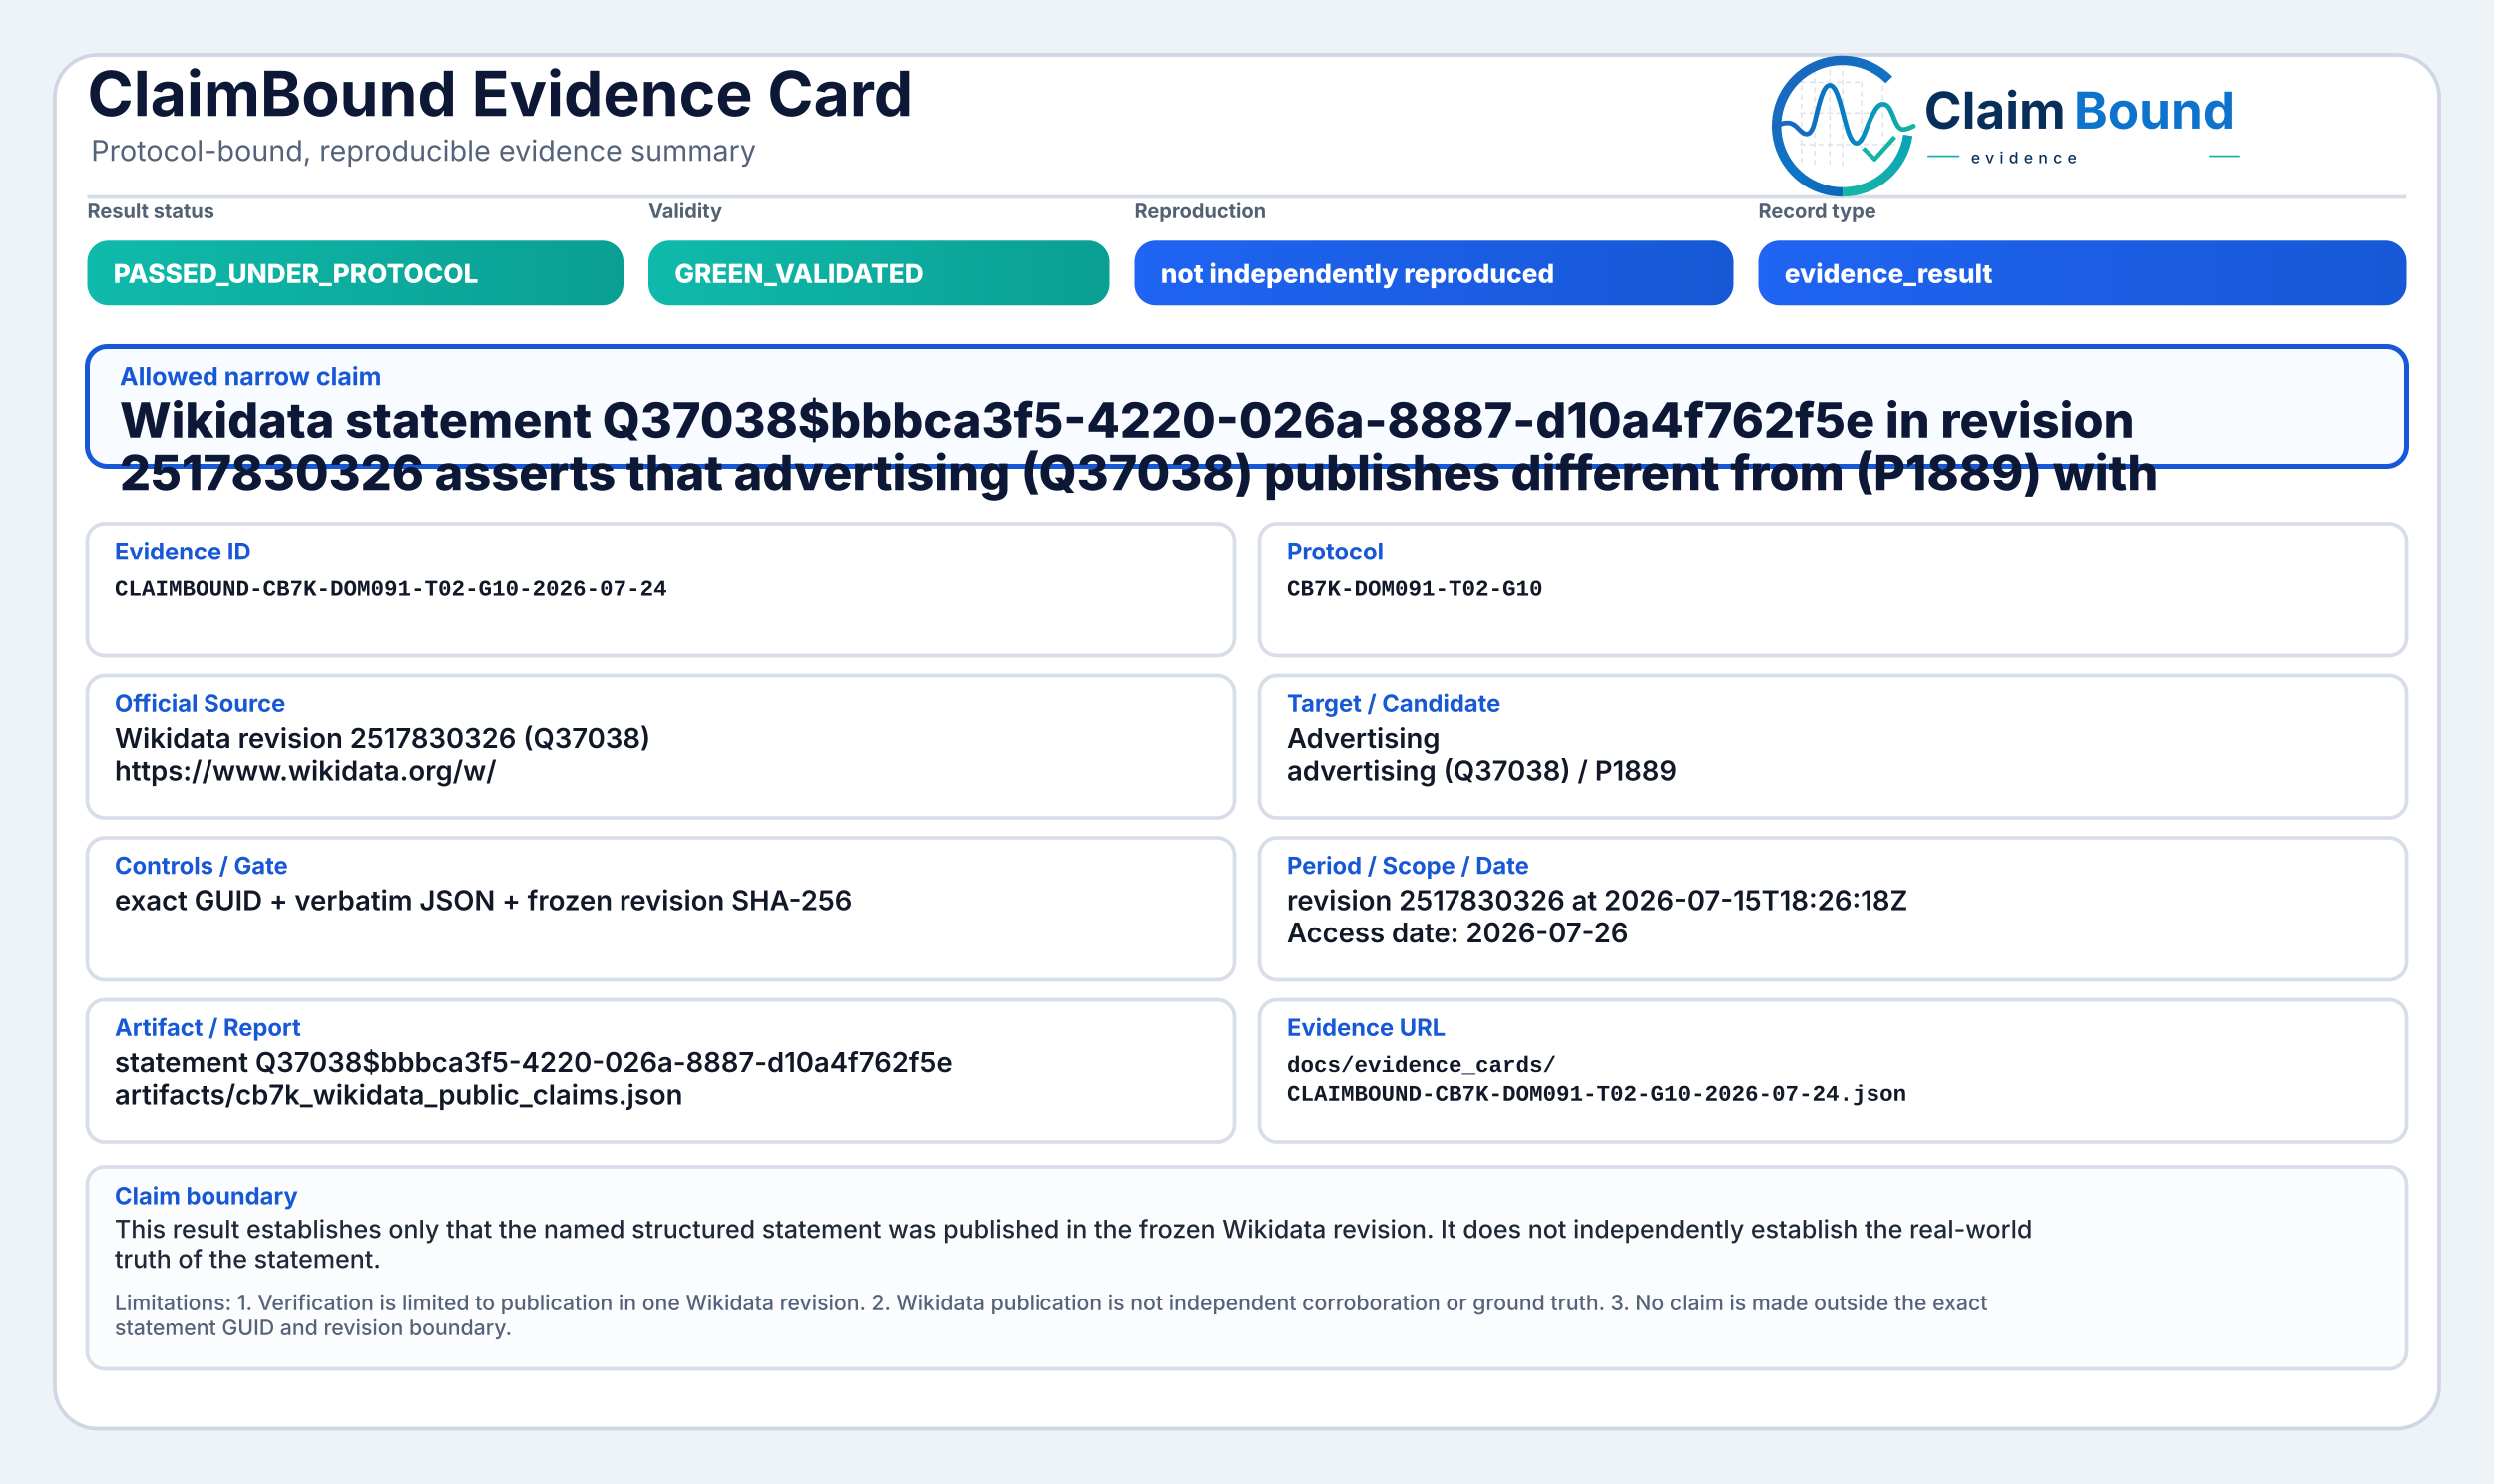
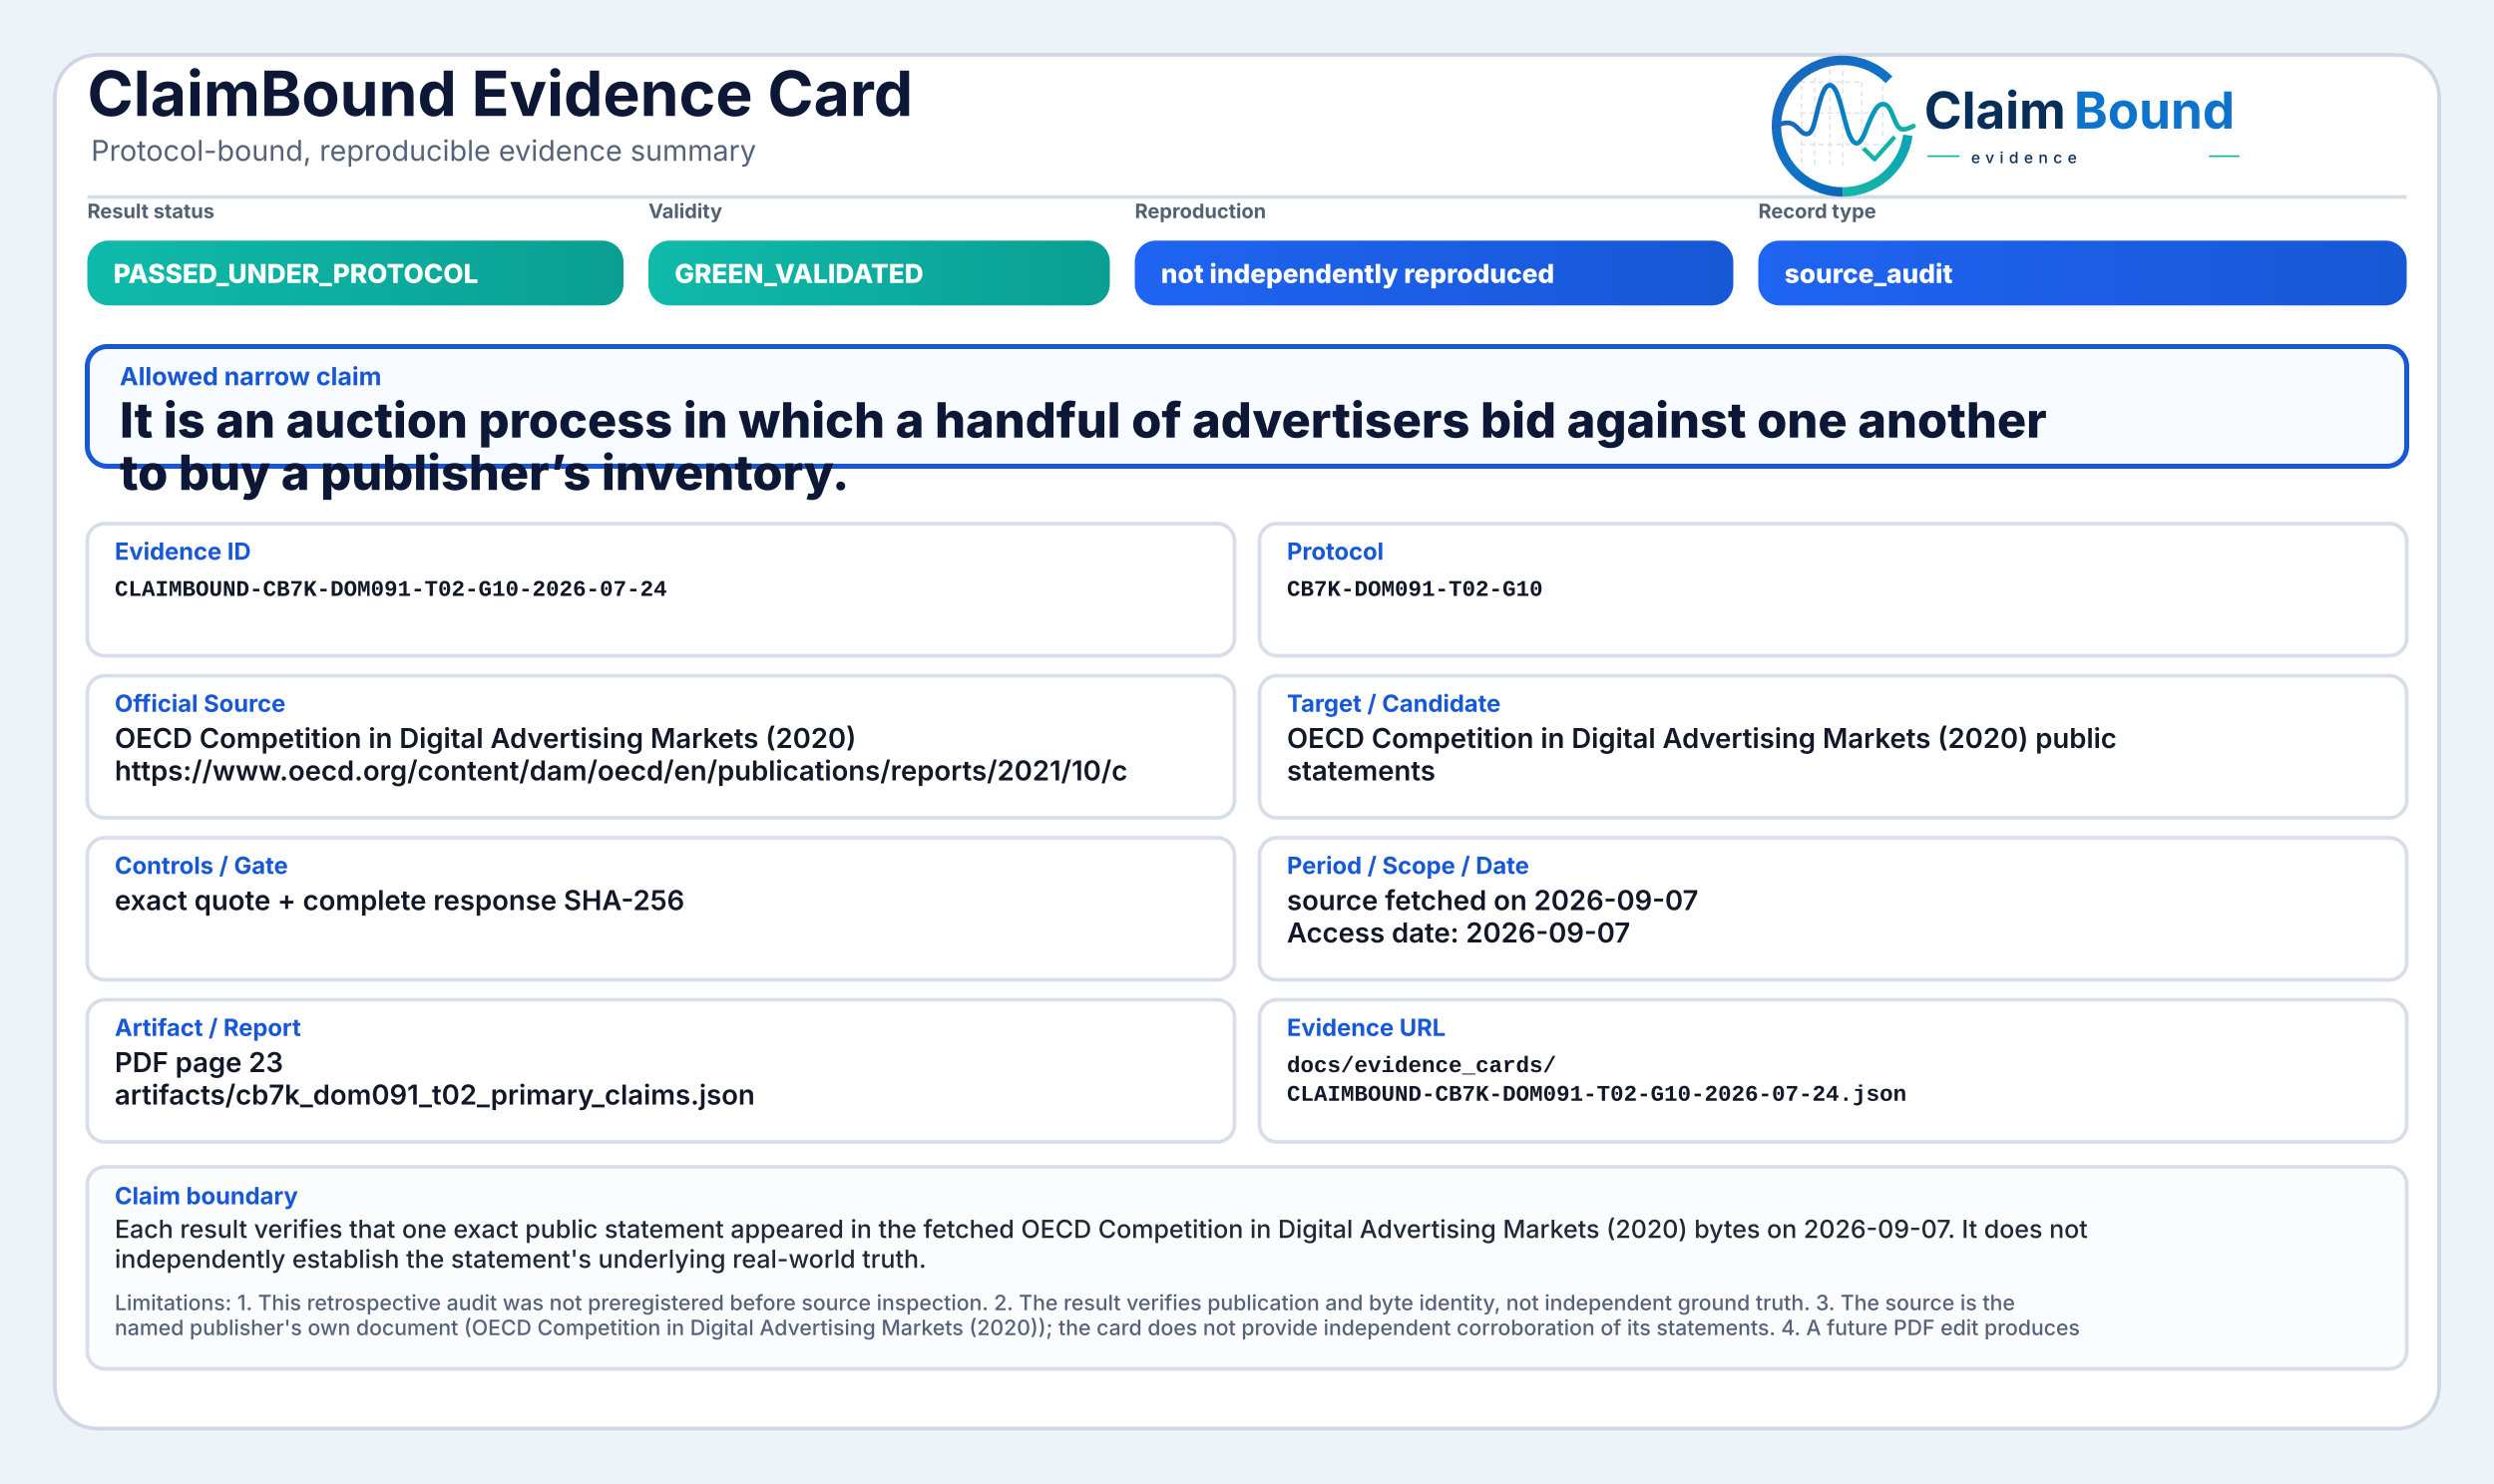
<svg xmlns="http://www.w3.org/2000/svg" width="2000" height="1190" viewBox="0 0 2000 1190" role="img" aria-label="ClaimBound Evidence Card">
  <defs>
    <linearGradient id="greenGrad" x1="0" y1="0" x2="1" y2="0">
      <stop offset="0%" stop-color="#0fbaaa" />
      <stop offset="100%" stop-color="#0a9f93" />
    </linearGradient>
    <linearGradient id="yellowGrad" x1="0" y1="0" x2="1" y2="0">
      <stop offset="0%" stop-color="#fbbf24" />
      <stop offset="100%" stop-color="#d97706" />
    </linearGradient>
    <linearGradient id="amberGrad" x1="0" y1="0" x2="1" y2="0">
      <stop offset="0%" stop-color="#f97316" />
      <stop offset="100%" stop-color="#c2410c" />
    </linearGradient>
    <linearGradient id="redGrad" x1="0" y1="0" x2="1" y2="0">
      <stop offset="0%" stop-color="#ef4444" />
      <stop offset="100%" stop-color="#b91c1c" />
    </linearGradient>
    <linearGradient id="grayGrad" x1="0" y1="0" x2="1" y2="0">
      <stop offset="0%" stop-color="#64748b" />
      <stop offset="100%" stop-color="#475569" />
    </linearGradient>
    <linearGradient id="blueGrad" x1="0" y1="0" x2="1" y2="0">
      <stop offset="0%" stop-color="#1f64f2" />
      <stop offset="100%" stop-color="#1758d6" />
    </linearGradient>
    <linearGradient id="logoRingBlue" x1="73" y1="453" x2="348" y2="793" gradientUnits="userSpaceOnUse">
      <stop offset="0" stop-color="#1E64BA" />
      <stop offset="0.55" stop-color="#0C75C8" />
      <stop offset="1" stop-color="#0A5FAB" />
    </linearGradient>
    <linearGradient id="logoRingTeal" x1="221" y1="792" x2="403" y2="594" gradientUnits="userSpaceOnUse">
      <stop offset="0" stop-color="#18B7A3" />
      <stop offset="1" stop-color="#089EBC" />
    </linearGradient>
    <linearGradient id="logoSignalGradient" x1="61" y1="628" x2="404" y2="628" gradientUnits="userSpaceOnUse">
      <stop offset="0" stop-color="#1E64BA" />
      <stop offset="0.43" stop-color="#0877C4" />
      <stop offset="0.72" stop-color="#0A97BB" />
      <stop offset="1" stop-color="#14B69E" />
    </linearGradient>
  </defs>
  <rect x="0" y="0" width="2000" height="1190" fill="#eef3f8" />
  <rect x="44" y="44" width="1912" height="1102" rx="34" fill="#ffffff" stroke="#cfd7e3" stroke-width="3" />
  <path d="M70 158 H1930" stroke="#d7dde7" stroke-width="3" />
  <text x="70" y="93" font-family="Inter, Segoe UI, Arial, sans-serif" font-size="50" font-weight="750" fill="#0d1736">ClaimBound Evidence Card</text>
  <text x="73" y="129" font-family="Inter, Segoe UI, Arial, sans-serif" font-size="23" font-weight="400" fill="#55627a">Protocol-bound, reproducible evidence summary</text>
  <g aria-label="ClaimBound evidence logo" transform="translate(1415,52) scale(0.33) translate(-40,-478)">
    <g stroke-linecap="butt" stroke-linejoin="round">
      <g stroke="#CBD3DC" stroke-width="3.2" stroke-linecap="round" stroke-dasharray="10 12" opacity="0.72">
        <path d="M130 507V714" />
        <path d="M162 490V719" />
        <path d="M199 491V719" />
        <path d="M230 471V726" />
        <path d="M276 521V690" />
        <path d="M327 508V650" />
        <path d="M128 520H277" />
        <path d="M128 595H327" />
        <path d="M128 672H355" />
      </g>
      <path d="M342.6 514.3A160 160 0 1 0 230 787" fill="none" stroke="url(#logoRingBlue)" stroke-width="23" />
      <path d="M230 787A160 160 0 0 0 388.4 649.3" fill="none" stroke="url(#logoRingTeal)" stroke-width="23" />
      <path d="M63 629.5C87 616.4 104.3 613.6 121.2 632.2C140.7 653.8 153.4 651.6 162.1 616.2C173.8 568.5 182.5 527.5 198.9 527.5C217.5 527.5 228.4 590.6 240.3 630.8C253.4 675.4 268.6 682.8 284.6 641.5C303.5 592.9 315.2 567.6 333.7 574.7C352.6 582 355.7 635.1 376.6 634.9C386.2 634.8 394 630.4 402 626.8" fill="none" stroke="url(#logoSignalGradient)" stroke-width="11.5" stroke-linecap="round" />
      <path d="M284 684.5L307.5 707.7L353 657" fill="none" stroke="#12B4A4" stroke-width="10.5" stroke-linecap="square" />
    </g>
    <text x="428" y="633" font-family="Inter, Segoe UI, Arial, sans-serif" font-size="124" font-weight="750" fill="#082F59" text-rendering="geometricPrecision">Claim</text>
    <text x="792" y="633" font-family="Inter, Segoe UI, Arial, sans-serif" font-size="124" font-weight="750" fill="#0E73CC" text-rendering="geometricPrecision">Bound</text>
    <line x1="436" y1="700" x2="514" y2="700" stroke="#11AFA9" stroke-width="4" />
    <text x="542" y="717" font-family="Inter, Segoe UI, Arial, sans-serif" font-size="38" font-weight="500" letter-spacing="13" fill="#082F59">evidence</text>
    <line x1="1120" y1="700" x2="1194" y2="700" stroke="#11AFA9" stroke-width="4" />
  </g>
  <text x="70" y="175" font-family="Inter, Segoe UI, Arial, sans-serif" font-size="16" font-weight="650" fill="#536174">Result status</text>
  <rect x="70" y="193" width="430" height="52" rx="17" fill="url(#greenGrad)" />
  <text x="91" y="227" font-family="Inter, Segoe UI, Arial, sans-serif" font-size="21" font-weight="800" fill="#ffffff">PASSED_UNDER_PROTOCOL</text>
  <text x="520" y="175" font-family="Inter, Segoe UI, Arial, sans-serif" font-size="16" font-weight="650" fill="#536174">Validity</text>
  <rect x="520" y="193" width="370" height="52" rx="17" fill="url(#greenGrad)" />
  <text x="541" y="227" font-family="Inter, Segoe UI, Arial, sans-serif" font-size="21" font-weight="800" fill="#ffffff">GREEN_VALIDATED</text>
  <text x="910" y="175" font-family="Inter, Segoe UI, Arial, sans-serif" font-size="16" font-weight="650" fill="#536174">Reproduction</text>
  <rect x="910" y="193" width="480" height="52" rx="17" fill="url(#blueGrad)" />
  <text x="931" y="227" font-family="Inter, Segoe UI, Arial, sans-serif" font-size="21" font-weight="800" fill="#ffffff">not independently reproduced</text>
  <text x="1410" y="175" font-family="Inter, Segoe UI, Arial, sans-serif" font-size="16" font-weight="650" fill="#536174">Record type</text>
  <rect x="1410" y="193" width="520" height="52" rx="17" fill="url(#blueGrad)" />
-   <text x="1431" y="227" font-family="Inter, Segoe UI, Arial, sans-serif" font-size="21" font-weight="800" fill="#ffffff">evidence_result</text>
+   <text x="1431" y="227" font-family="Inter, Segoe UI, Arial, sans-serif" font-size="21" font-weight="800" fill="#ffffff">source_audit</text>
  <rect x="70" y="278" width="1860" height="96" rx="16" fill="#f8fbff" stroke="#1758d6" stroke-width="4" />
  <text x="96" y="309" font-family="Inter, Segoe UI, Arial, sans-serif" font-size="20" font-weight="750" fill="#1758d6">Allowed narrow claim</text>
-   <text x="96" y="351" font-family="Inter, Segoe UI, Arial, sans-serif" font-size="39" font-weight="800" fill="#0d1736">Wikidata statement Q37038$bbbca3f5-4220-026a-8887-d10a4f762f5e in revision</text>
-   <text x="96" y="393" font-family="Inter, Segoe UI, Arial, sans-serif" font-size="39" font-weight="800" fill="#0d1736">2517830326 asserts that advertising (Q37038) publishes different from (P1889) with</text>
+   <text x="96" y="351" font-family="Inter, Segoe UI, Arial, sans-serif" font-size="39" font-weight="800" fill="#0d1736">It is an auction process in which a handful of advertisers bid against one another</text>
+   <text x="96" y="393" font-family="Inter, Segoe UI, Arial, sans-serif" font-size="39" font-weight="800" fill="#0d1736">to buy a publisher’s inventory.</text>
  <rect x="70" y="420" width="920" height="106" rx="14" fill="#ffffff" stroke="#d8dee9" stroke-width="3" />
  <text x="92" y="449" font-family="Inter, Segoe UI, Arial, sans-serif" font-size="19" font-weight="750" fill="#1758d6">Evidence ID</text>
  <text x="92" y="478" font-family="SFMono-Regular, Consolas, Liberation Mono, monospace" font-size="18" font-weight="600" fill="#111827">CLAIMBOUND-CB7K-DOM091-T02-G10-2026-07-24</text>
  <rect x="1010" y="420" width="920" height="106" rx="14" fill="#ffffff" stroke="#d8dee9" stroke-width="3" />
  <text x="1032" y="449" font-family="Inter, Segoe UI, Arial, sans-serif" font-size="19" font-weight="750" fill="#1758d6">Protocol</text>
  <text x="1032" y="478" font-family="SFMono-Regular, Consolas, Liberation Mono, monospace" font-size="18" font-weight="600" fill="#111827">CB7K-DOM091-T02-G10</text>
  <rect x="70" y="542" width="920" height="114" rx="14" fill="#ffffff" stroke="#d8dee9" stroke-width="3" />
  <text x="92" y="571" font-family="Inter, Segoe UI, Arial, sans-serif" font-size="19" font-weight="750" fill="#1758d6">Official Source</text>
-   <text x="92" y="600" font-family="Inter, Segoe UI, Arial, sans-serif" font-size="22" font-weight="600" fill="#111827">Wikidata revision 2517830326 (Q37038)</text>
-   <text x="92" y="626" font-family="Inter, Segoe UI, Arial, sans-serif" font-size="22" font-weight="600" fill="#111827">https://www.wikidata.org/w/</text>
+   <text x="92" y="600" font-family="Inter, Segoe UI, Arial, sans-serif" font-size="22" font-weight="600" fill="#111827">OECD Competition in Digital Advertising Markets (2020)</text>
+   <text x="92" y="626" font-family="Inter, Segoe UI, Arial, sans-serif" font-size="22" font-weight="600" fill="#111827">https://www.oecd.org/content/dam/oecd/en/publications/reports/2021/10/c</text>
  <rect x="1010" y="542" width="920" height="114" rx="14" fill="#ffffff" stroke="#d8dee9" stroke-width="3" />
  <text x="1032" y="571" font-family="Inter, Segoe UI, Arial, sans-serif" font-size="19" font-weight="750" fill="#1758d6">Target / Candidate</text>
-   <text x="1032" y="600" font-family="Inter, Segoe UI, Arial, sans-serif" font-size="22" font-weight="600" fill="#111827">Advertising</text>
-   <text x="1032" y="626" font-family="Inter, Segoe UI, Arial, sans-serif" font-size="22" font-weight="600" fill="#111827">advertising (Q37038) / P1889</text>
+   <text x="1032" y="600" font-family="Inter, Segoe UI, Arial, sans-serif" font-size="22" font-weight="600" fill="#111827">OECD Competition in Digital Advertising Markets (2020) public</text>
+   <text x="1032" y="626" font-family="Inter, Segoe UI, Arial, sans-serif" font-size="22" font-weight="600" fill="#111827">statements</text>
  <rect x="70" y="672" width="920" height="114" rx="14" fill="#ffffff" stroke="#d8dee9" stroke-width="3" />
  <text x="92" y="701" font-family="Inter, Segoe UI, Arial, sans-serif" font-size="19" font-weight="750" fill="#1758d6">Controls / Gate</text>
-   <text x="92" y="730" font-family="Inter, Segoe UI, Arial, sans-serif" font-size="22" font-weight="600" fill="#111827">exact GUID + verbatim JSON + frozen revision SHA-256</text>
+   <text x="92" y="730" font-family="Inter, Segoe UI, Arial, sans-serif" font-size="22" font-weight="600" fill="#111827">exact quote + complete response SHA-256</text>
  <rect x="1010" y="672" width="920" height="114" rx="14" fill="#ffffff" stroke="#d8dee9" stroke-width="3" />
  <text x="1032" y="701" font-family="Inter, Segoe UI, Arial, sans-serif" font-size="19" font-weight="750" fill="#1758d6">Period / Scope / Date</text>
-   <text x="1032" y="730" font-family="Inter, Segoe UI, Arial, sans-serif" font-size="22" font-weight="600" fill="#111827">revision 2517830326 at 2026-07-15T18:26:18Z</text>
-   <text x="1032" y="756" font-family="Inter, Segoe UI, Arial, sans-serif" font-size="22" font-weight="600" fill="#111827">Access date: 2026-07-26</text>
+   <text x="1032" y="730" font-family="Inter, Segoe UI, Arial, sans-serif" font-size="22" font-weight="600" fill="#111827">source fetched on 2026-09-07</text>
+   <text x="1032" y="756" font-family="Inter, Segoe UI, Arial, sans-serif" font-size="22" font-weight="600" fill="#111827">Access date: 2026-09-07</text>
  <rect x="70" y="802" width="920" height="114" rx="14" fill="#ffffff" stroke="#d8dee9" stroke-width="3" />
  <text x="92" y="831" font-family="Inter, Segoe UI, Arial, sans-serif" font-size="19" font-weight="750" fill="#1758d6">Artifact / Report</text>
-   <text x="92" y="860" font-family="Inter, Segoe UI, Arial, sans-serif" font-size="22" font-weight="600" fill="#111827">statement Q37038$bbbca3f5-4220-026a-8887-d10a4f762f5e</text>
-   <text x="92" y="886" font-family="Inter, Segoe UI, Arial, sans-serif" font-size="22" font-weight="600" fill="#111827">artifacts/cb7k_wikidata_public_claims.json</text>
+   <text x="92" y="860" font-family="Inter, Segoe UI, Arial, sans-serif" font-size="22" font-weight="600" fill="#111827">PDF page 23</text>
+   <text x="92" y="886" font-family="Inter, Segoe UI, Arial, sans-serif" font-size="22" font-weight="600" fill="#111827">artifacts/cb7k_dom091_t02_primary_claims.json</text>
  <rect x="1010" y="802" width="920" height="114" rx="14" fill="#ffffff" stroke="#d8dee9" stroke-width="3" />
  <text x="1032" y="831" font-family="Inter, Segoe UI, Arial, sans-serif" font-size="19" font-weight="750" fill="#1758d6">Evidence URL</text>
  <text x="1032" y="860" font-family="SFMono-Regular, Consolas, Liberation Mono, monospace" font-size="18" font-weight="600" fill="#111827">docs/evidence_cards/</text>
  <text x="1032" y="883" font-family="SFMono-Regular, Consolas, Liberation Mono, monospace" font-size="18" font-weight="600" fill="#111827">CLAIMBOUND-CB7K-DOM091-T02-G10-2026-07-24.json</text>
  <rect x="70" y="936" width="1860" height="162" rx="14" fill="#fbfcfe" stroke="#d8dee9" stroke-width="3" />
  <text x="92" y="966" font-family="Inter, Segoe UI, Arial, sans-serif" font-size="19" font-weight="750" fill="#1758d6">Claim boundary</text>
-   <text x="92" y="993" font-family="Inter, Segoe UI, Arial, sans-serif" font-size="20" font-weight="500" fill="#1f2937">This result establishes only that the named structured statement was published in the frozen Wikidata revision. It does not independently establish the real-world</text>
-   <text x="92" y="1017" font-family="Inter, Segoe UI, Arial, sans-serif" font-size="20" font-weight="500" fill="#1f2937">truth of the statement.</text>
-   <text x="92" y="1051" font-family="Inter, Segoe UI, Arial, sans-serif" font-size="17" font-weight="500" fill="#55627a">Limitations: 1. Verification is limited to publication in one Wikidata revision. 2. Wikidata publication is not independent corroboration or ground truth. 3. No claim is made outside the exact</text>
-   <text x="92" y="1071" font-family="Inter, Segoe UI, Arial, sans-serif" font-size="17" font-weight="500" fill="#55627a">statement GUID and revision boundary.</text>
+   <text x="92" y="993" font-family="Inter, Segoe UI, Arial, sans-serif" font-size="20" font-weight="500" fill="#1f2937">Each result verifies that one exact public statement appeared in the fetched OECD Competition in Digital Advertising Markets (2020) bytes on 2026-09-07. It does not</text>
+   <text x="92" y="1017" font-family="Inter, Segoe UI, Arial, sans-serif" font-size="20" font-weight="500" fill="#1f2937">independently establish the statement's underlying real-world truth.</text>
+   <text x="92" y="1051" font-family="Inter, Segoe UI, Arial, sans-serif" font-size="17" font-weight="500" fill="#55627a">Limitations: 1. This retrospective audit was not preregistered before source inspection. 2. The result verifies publication and byte identity, not independent ground truth. 3. The source is the</text>
+   <text x="92" y="1071" font-family="Inter, Segoe UI, Arial, sans-serif" font-size="17" font-weight="500" fill="#55627a">named publisher's own document (OECD Competition in Digital Advertising Markets (2020)); the card does not provide independent corroboration of its statements. 4. A future PDF edit produces</text>
</svg>
